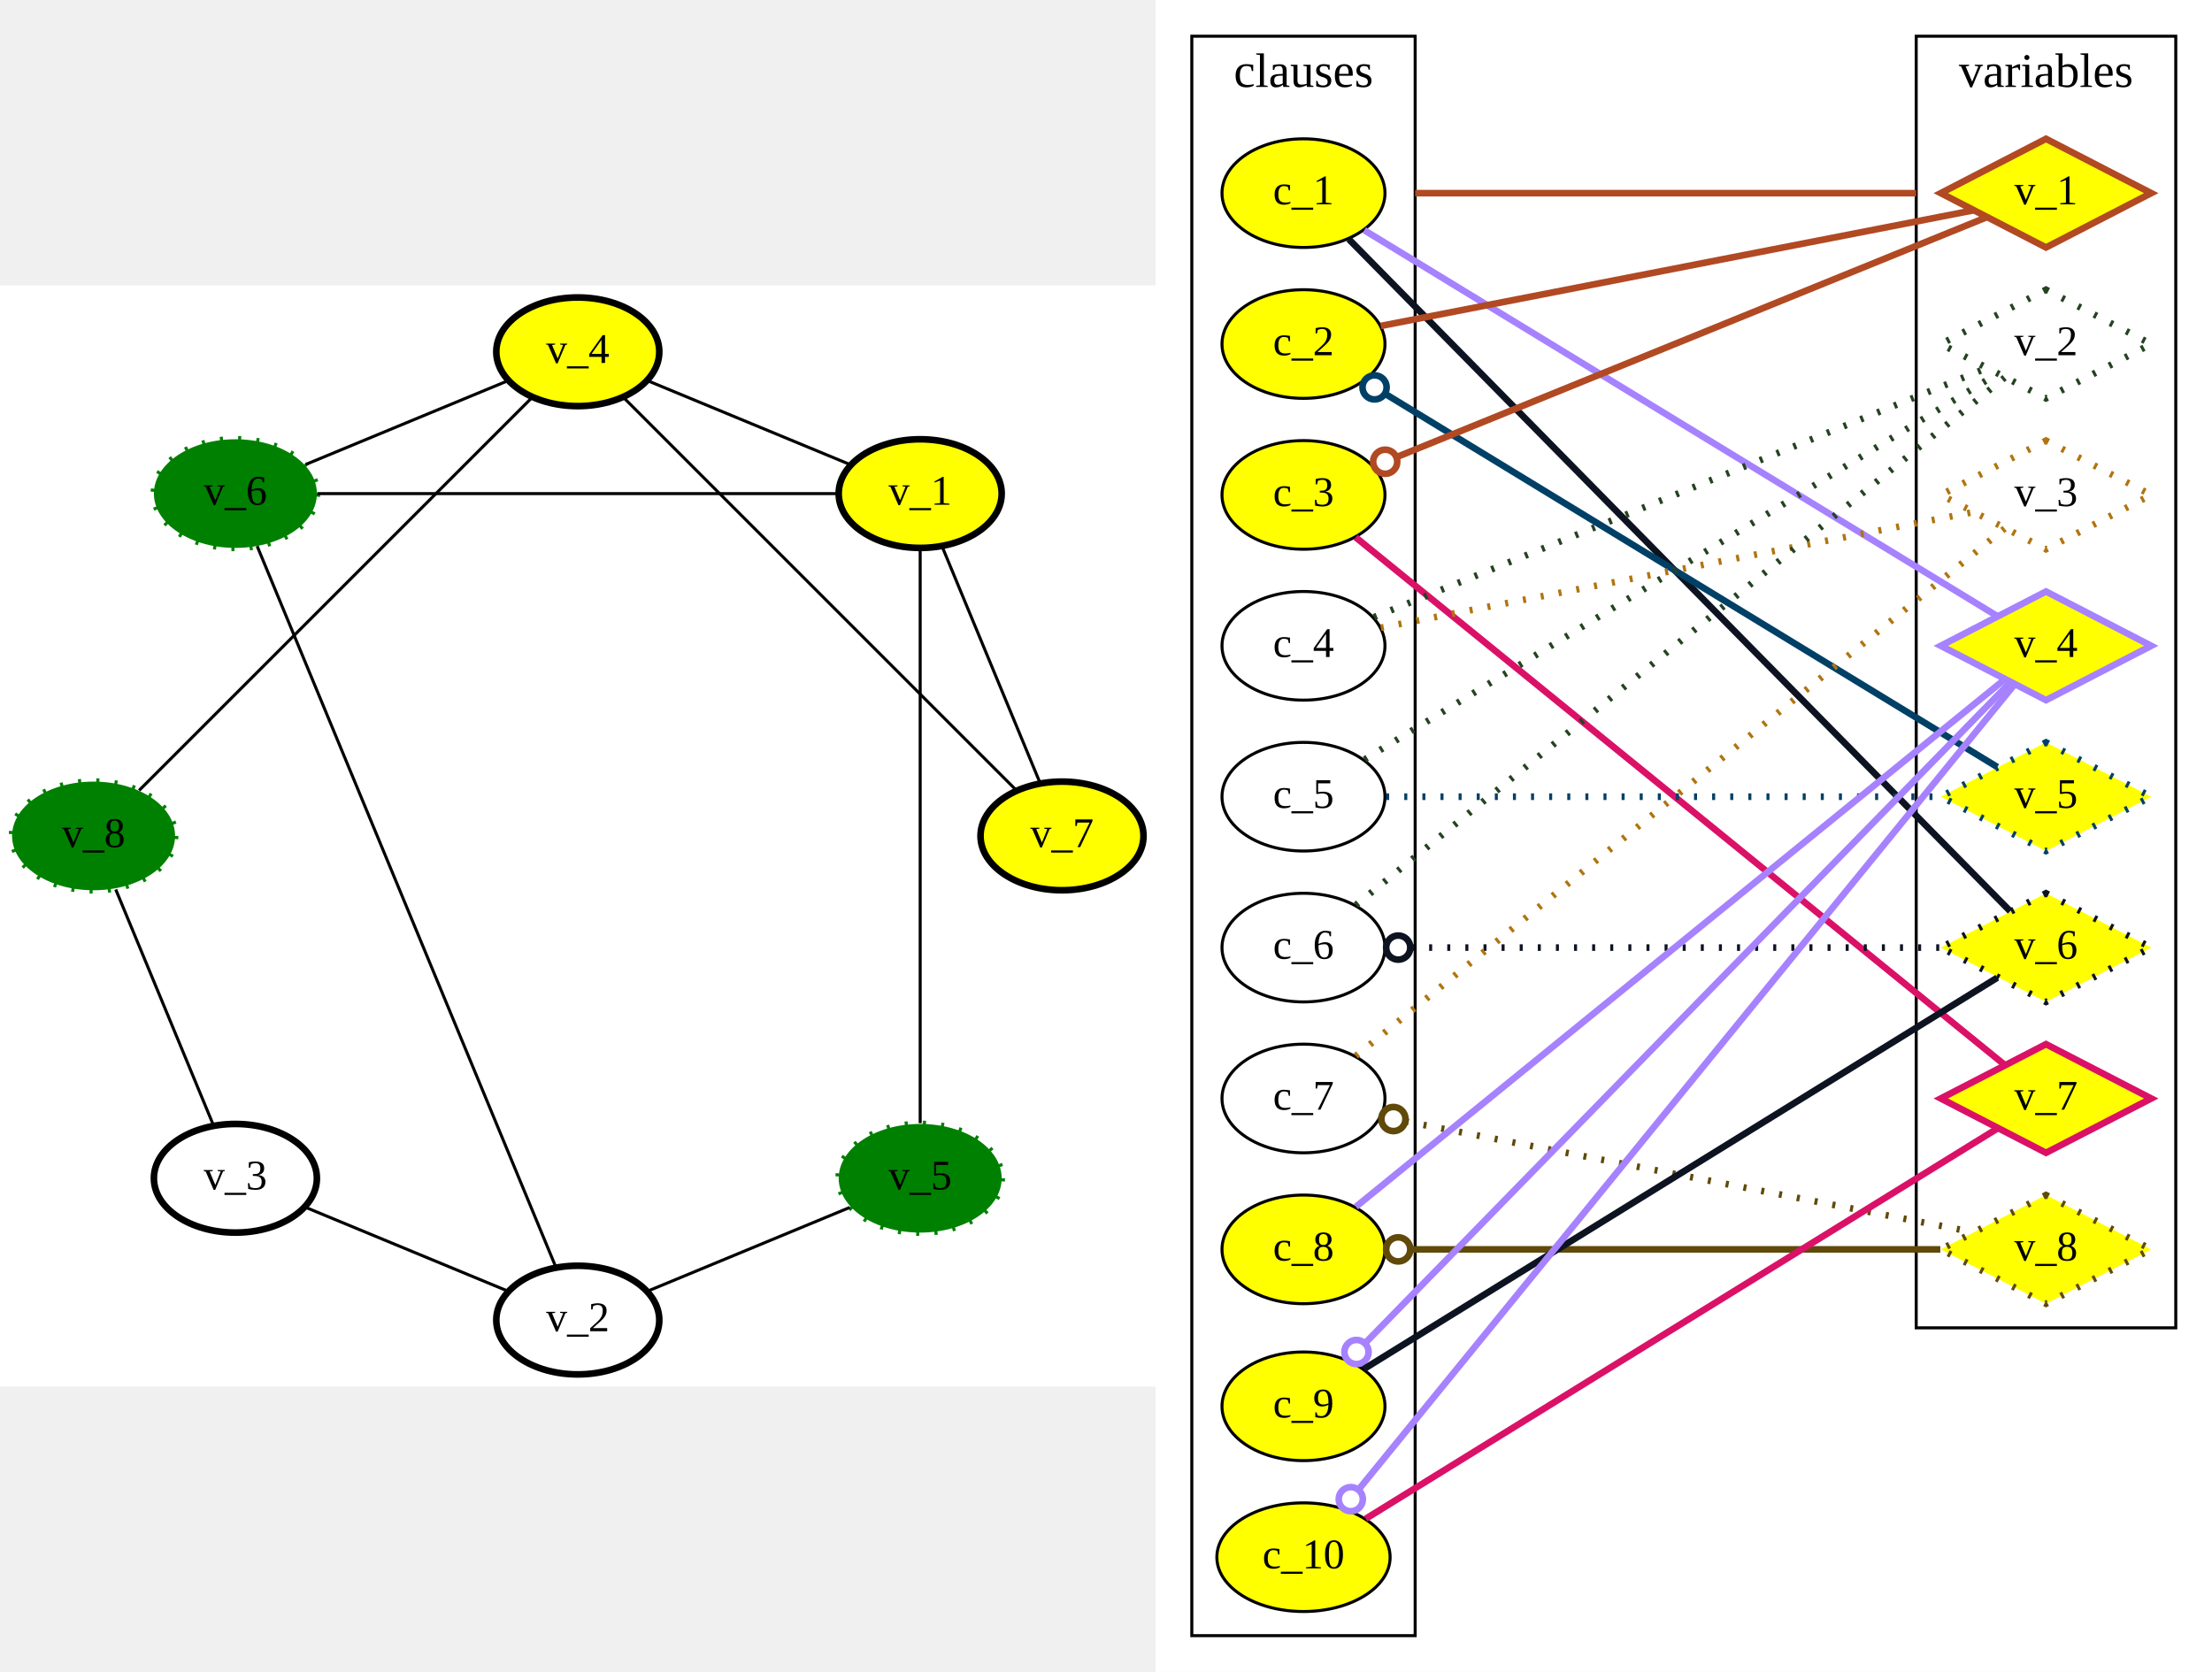
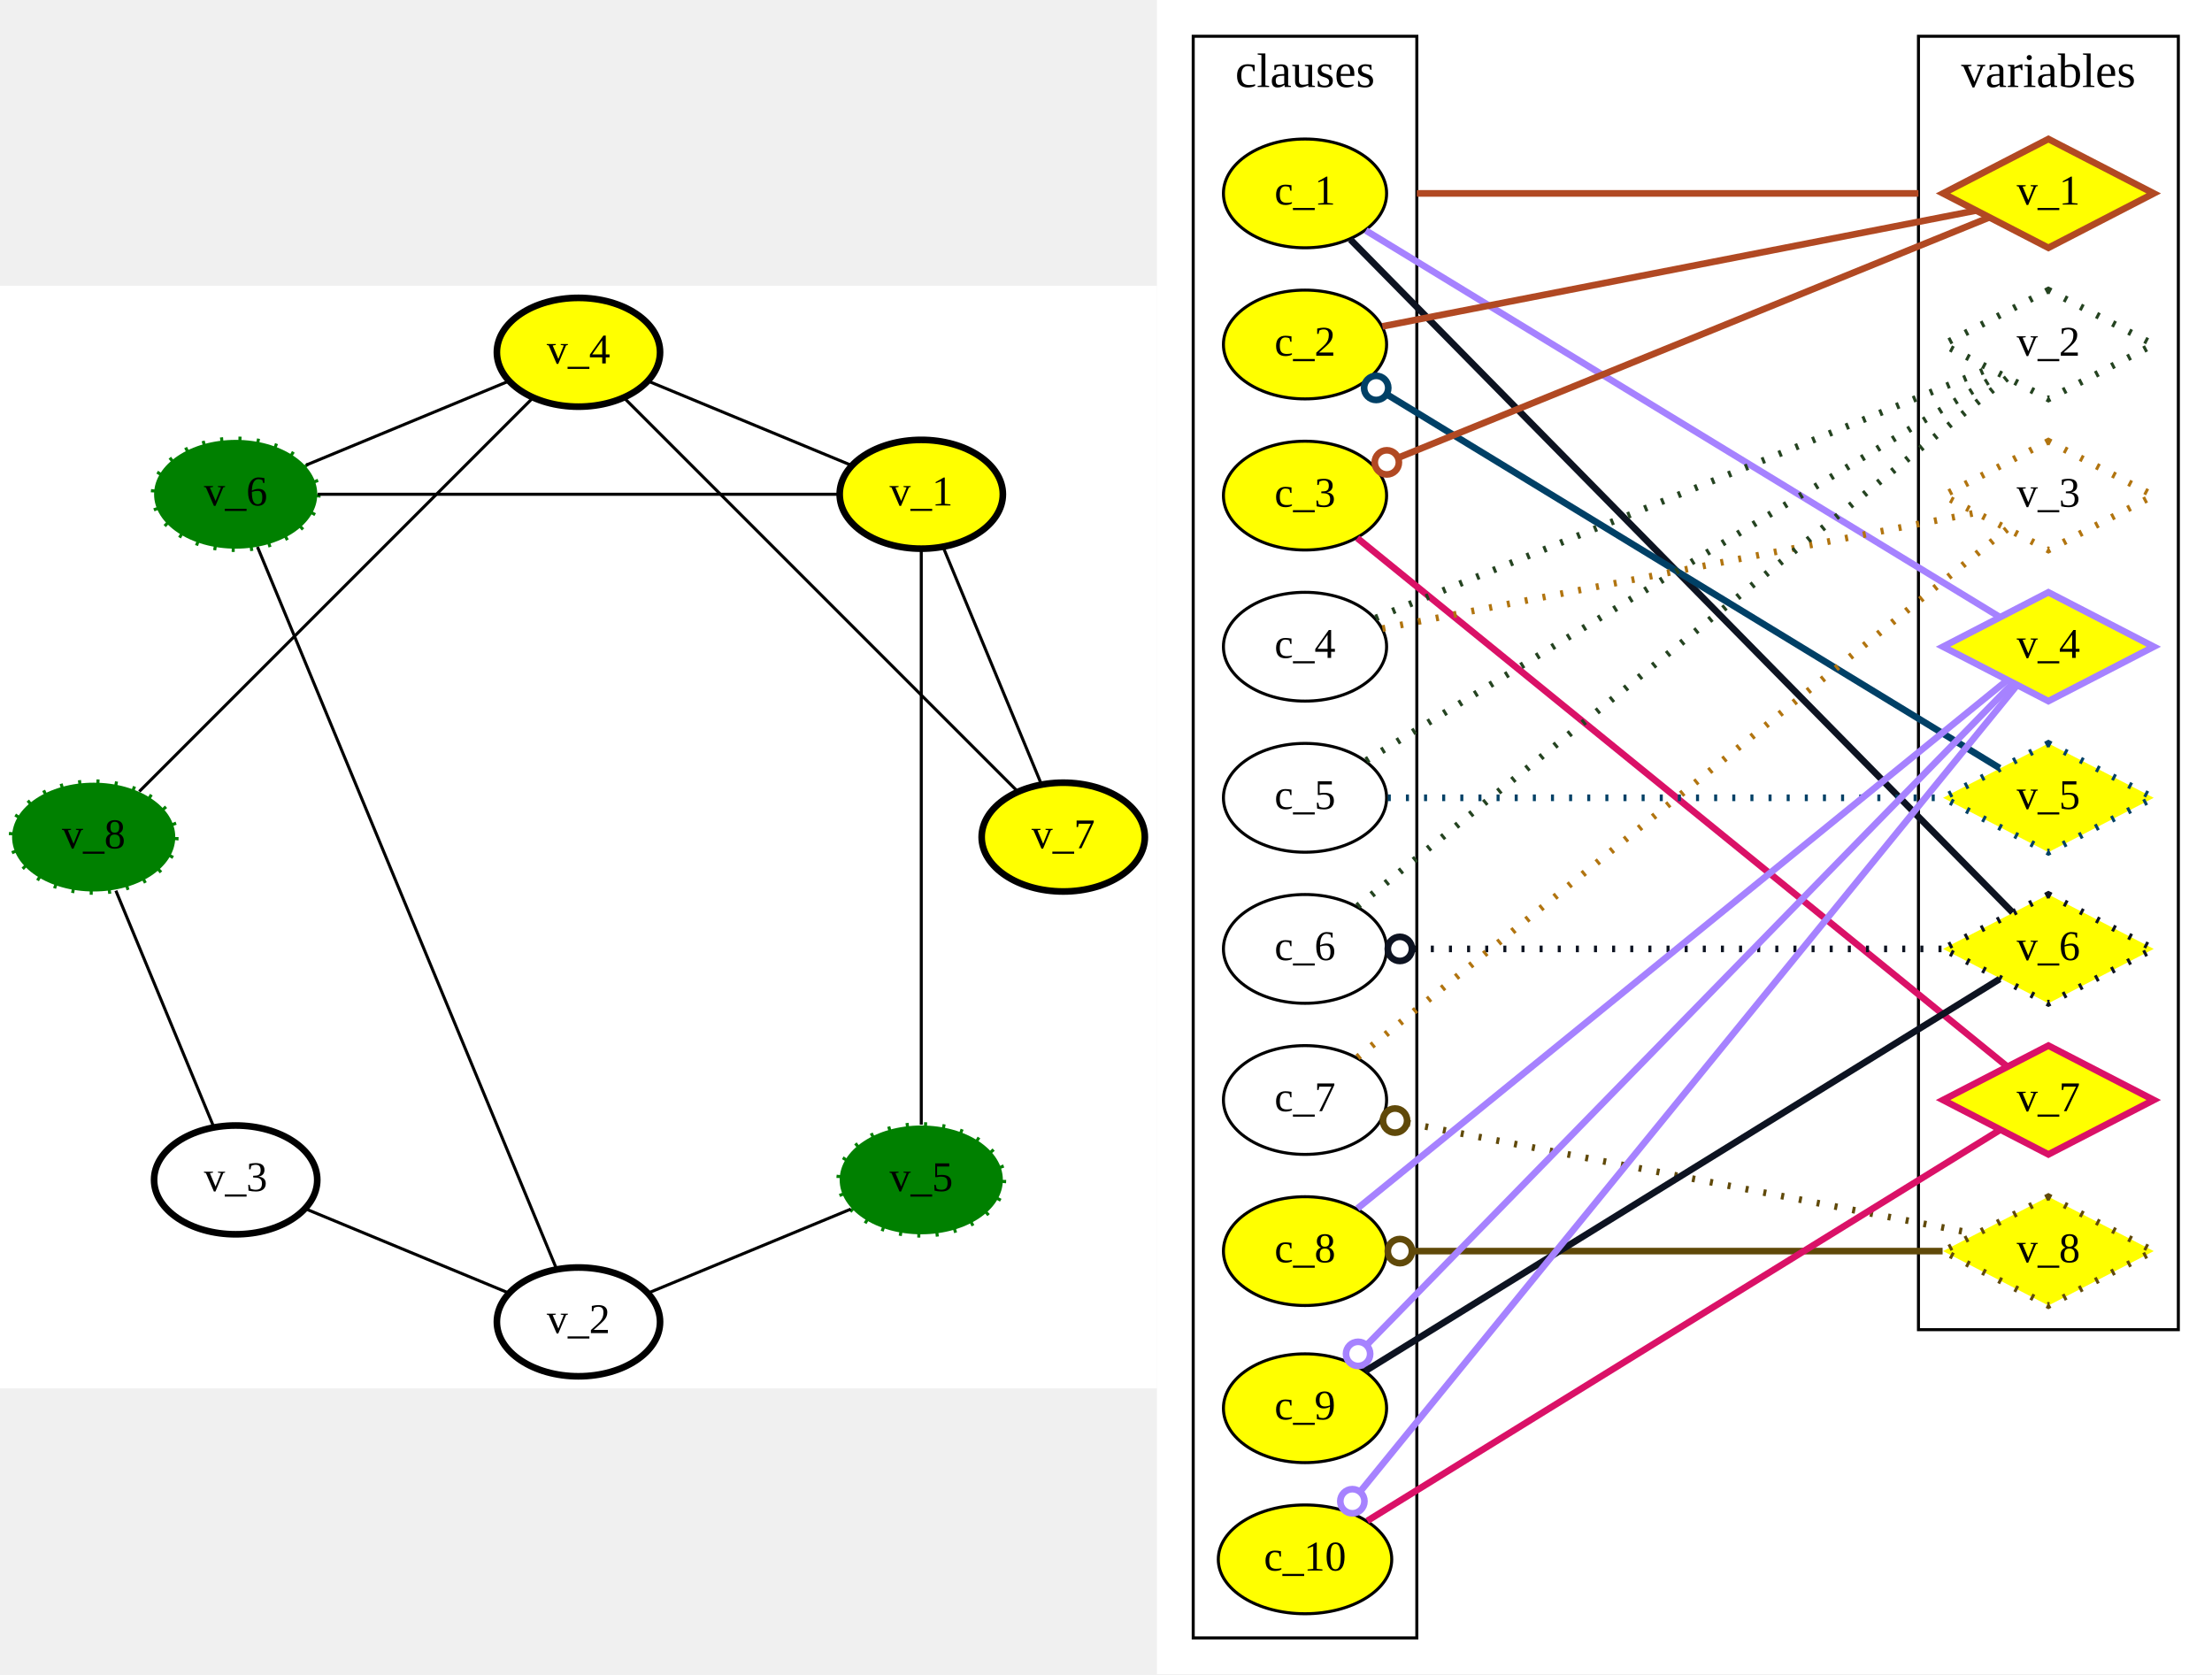
- <svg xmlns="http://www.w3.org/2000/svg" width="732.86pt" height="554.0pt" viewBox="0.0 0.0 732.86 554.0" preserveAspectRatio="xMinYMin">
+ <svg xmlns="http://www.w3.org/2000/svg" width="732pt" height="554pt" viewBox="0.0 0.0 732 554" preserveAspectRatio="xMinYMin">
  <g id="graph0" class="graph" transform="scale(1 1) rotate(0) translate(4 360.856) translate(0 94.57)">
    <polygon fill="white" stroke="none" points="-4,4 -4,-360.856 378.856,-360.856 378.856,4 -4,4" />
    <g id="node1" class="node">
      <ellipse fill="yellow" stroke="black" stroke-width="2.2" cx="300.868" cy="-291.868" rx="27" ry="18" />
      <text text-anchor="middle" x="300.868" y="-288.168" font-family="Times New Roman,serif" font-size="14.00">v_1</text>
    </g>
    <g id="node2" class="node">
      <ellipse fill="yellow" stroke="black" stroke-width="2.2" cx="187.428" cy="-338.856" rx="27" ry="18" />
      <text text-anchor="middle" x="187.428" y="-335.156" font-family="Times New Roman,serif" font-size="14.00">v_4</text>
    </g>
    <g id="edge1" class="edge">
      <path fill="none" stroke="black" d="M277.912,-301.377C258.36,-309.475 230.393,-321.06 210.74,-329.2" />
    </g>
    <g id="node3" class="node">
      <ellipse fill="green" stroke="green" stroke-width="2.2" stroke-dasharray="1,5" cx="73.988" cy="-291.868" rx="27" ry="18" />
      <text text-anchor="middle" x="73.988" y="-288.168" font-family="Times New Roman,serif" font-size="14.00">v_6</text>
    </g>
    <g id="edge2" class="edge">
      <path fill="none" stroke="black" d="M273.501,-291.868C229.776,-291.868 144.662,-291.868 101.099,-291.868" />
    </g>
    <g id="node4" class="node">
      <ellipse fill="green" stroke="green" stroke-width="2.2" stroke-dasharray="1,5" cx="300.868" cy="-64.988" rx="27" ry="18" />
      <text text-anchor="middle" x="300.868" y="-61.288" font-family="Times New Roman,serif" font-size="14.00">v_5</text>
    </g>
    <g id="edge4" class="edge">
      <path fill="none" stroke="black" d="M300.868,-273.685C300.868,-231.204 300.868,-125.825 300.868,-83.258" />
    </g>
    <g id="node5" class="node">
      <ellipse fill="yellow" stroke="black" stroke-width="2.2" cx="347.856" cy="-178.428" rx="27" ry="18" />
      <text text-anchor="middle" x="347.856" y="-174.728" font-family="Times New Roman,serif" font-size="14.00">v_7</text>
    </g>
    <g id="edge5" class="edge">
      <path fill="none" stroke="black" d="M308.21,-274.143C317.037,-252.832 331.762,-217.285 340.566,-196.029" />
    </g>
    <g id="edge3" class="edge">
      <path fill="none" stroke="black" d="M164.472,-329.348C144.92,-321.249 116.953,-309.664 97.3,-301.524" />
    </g>
    <g id="edge11" class="edge">
      <path fill="none" stroke="black" d="M202.521,-323.764C233.097,-293.187 302.047,-224.238 332.687,-193.598" />
    </g>
    <g id="node6" class="node">
      <ellipse fill="none" stroke="black" stroke-width="2.2" cx="187.428" cy="-18" rx="27" ry="18" />
      <text text-anchor="middle" x="187.428" y="-14.3" font-family="Times New Roman,serif" font-size="14.00">v_2</text>
    </g>
    <g id="edge8" class="edge">
      <path fill="none" stroke="black" d="M180.159,-35.548C159.67,-85.014 101.612,-225.179 81.197,-274.466" />
    </g>
    <g id="edge7" class="edge">
      <path fill="none" stroke="black" d="M210.384,-27.509C229.936,-35.607 257.904,-47.192 277.557,-55.332" />
    </g>
    <g id="node7" class="node">
      <ellipse fill="none" stroke="black" stroke-width="2.2" cx="73.988" cy="-64.988" rx="27" ry="18" />
      <text text-anchor="middle" x="73.988" y="-61.288" font-family="Times New Roman,serif" font-size="14.00">v_3</text>
    </g>
    <g id="edge6" class="edge">
      <path fill="none" stroke="black" d="M164.472,-27.509C144.92,-35.607 116.953,-47.192 97.3,-55.332" />
    </g>
    <g id="node8" class="node">
      <ellipse fill="green" stroke="green" stroke-width="2.2" stroke-dasharray="1,5" cx="27" cy="-178.428" rx="27" ry="18" />
      <text text-anchor="middle" x="27" y="-174.728" font-family="Times New Roman,serif" font-size="14.00">v_8</text>
    </g>
    <g id="edge10" class="edge">
      <path fill="none" stroke="black" d="M42.093,-193.521C72.669,-224.097 141.618,-293.047 172.259,-323.687" />
    </g>
    <g id="edge9" class="edge">
      <path fill="none" stroke="black" d="M34.342,-160.703C43.169,-139.392 57.894,-103.845 66.698,-82.589" />
    </g>
  </g>
  <g id="graph0" class="graph" transform="translate(382.86 0) scale(1.0) scale(1 1) rotate(0) translate(4 550)">
    <polygon fill="white" stroke="transparent" points="-4,4 -4,-550 346,-550 346,4 -4,4" />
    <g id="clust1" class="cluster">
      <polygon fill="none" stroke="black" points="8,-8 8,-538 82,-538 82,-8 8,-8" />
      <text text-anchor="middle" x="45" y="-521.2" font-family="Times New Roman,serif" font-size="16.00">clauses</text>
    </g>
    <g id="clust2" class="cluster">
      <polygon fill="none" stroke="black" points="248,-110 248,-538 334,-538 334,-110 248,-110" />
      <text text-anchor="middle" x="291" y="-521.2" font-family="Times New Roman,serif" font-size="16.00">variables</text>
    </g>
    <g id="node1" class="node">
      <ellipse fill="yellow" stroke="black" cx="45" cy="-486" rx="27" ry="18" />
      <text text-anchor="middle" x="45" y="-482.3" font-family="Times New Roman,serif" font-size="14.00">c_1</text>
    </g>
    <g id="node2" class="node">
      <ellipse fill="yellow" stroke="black" cx="45" cy="-436" rx="27" ry="18" />
      <text text-anchor="middle" x="45" y="-432.3" font-family="Times New Roman,serif" font-size="14.00">c_2</text>
    </g>
    <g id="node11" class="node">
      <polygon fill="yellow" stroke="#b14923" stroke-width="2.2" points="291,-504 256.14,-486 291,-468 325.86,-486 291,-504" />
      <text text-anchor="middle" x="291" y="-482.3" font-family="Times New Roman,serif" font-size="14.00">v_1</text>
    </g>
    <g id="edge17" class="edge">
      <path fill="none" stroke="#b14923" stroke-width="2.2" d="M82,-486C137.33,-486 192.67,-486 248,-486" />
    </g>
    <g id="node14" class="node">
      <polygon fill="yellow" stroke="#a682ff" stroke-width="2.2" points="291,-354 256.14,-336 291,-318 325.86,-336 291,-354" />
      <text text-anchor="middle" x="291" y="-332.3" font-family="Times New Roman,serif" font-size="14.00">v_4</text>
    </g>
    <g id="edge18" class="edge">
      <path fill="none" stroke="#a682ff" stroke-width="2.2" d="M65.13,-473.72C112.75,-444.69 231.57,-372.24 274.88,-345.83" />
    </g>
    <g id="node16" class="node">
      <polygon fill="yellow" stroke="#0d1321" stroke-width="2.2" stroke-dasharray="1,5" points="291,-254 256.14,-236 291,-218 325.86,-236 291,-254" />
      <text text-anchor="middle" x="291" y="-232.3" font-family="Times New Roman,serif" font-size="14.00">v_6</text>
    </g>
    <g id="edge19" class="edge">
      <path fill="none" stroke="#0d1321" stroke-width="2.2" d="M60.02,-470.74C105.08,-424.94 238.54,-289.31 279.15,-248.05" />
    </g>
    <g id="node3" class="node">
      <ellipse fill="yellow" stroke="black" cx="45" cy="-386" rx="27" ry="18" />
      <text text-anchor="middle" x="45" y="-382.3" font-family="Times New Roman,serif" font-size="14.00">c_3</text>
    </g>
    <g id="edge20" class="edge">
      <path fill="none" stroke="#b14923" stroke-width="2.2" d="M70.6,-442C118.37,-451.32 220.42,-471.23 266.96,-480.31" />
    </g>
    <g id="node15" class="node">
      <polygon fill="yellow" stroke="#004066" stroke-width="2.2" stroke-dasharray="1,5" points="291,-304 256.14,-286 291,-268 325.86,-286 291,-304" />
      <text text-anchor="middle" x="291" y="-282.3" font-family="Times New Roman,serif" font-size="14.00">v_5</text>
    </g>
    <g id="edge21" class="edge">
      <path fill="none" stroke="#004066" stroke-width="2.2" d="M71.97,-419.56C123.27,-388.27 233.51,-321.05 274.88,-295.83" />
      <ellipse fill="none" stroke="#004066" stroke-width="2.2" cx="68.55" cy="-421.64" rx="4" ry="4" />
    </g>
    <g id="node4" class="node">
      <ellipse fill="white" stroke="black" cx="45" cy="-336" rx="27" ry="18" />
      <text text-anchor="middle" x="45" y="-332.3" font-family="Times New Roman,serif" font-size="14.00">c_4</text>
    </g>
    <g id="edge22" class="edge">
      <path fill="none" stroke="#b14923" stroke-width="2.2" d="M75.85,-398.54C127.14,-419.39 228.56,-460.62 271.28,-477.99" />
      <ellipse fill="none" stroke="#b14923" stroke-width="2.2" cx="72.07" cy="-397" rx="4" ry="4" />
    </g>
    <g id="node17" class="node">
      <polygon fill="yellow" stroke="#da1167" stroke-width="2.2" points="291,-204 256.14,-186 291,-168 325.86,-186 291,-204" />
      <text text-anchor="middle" x="291" y="-182.3" font-family="Times New Roman,serif" font-size="14.00">v_7</text>
    </g>
    <g id="edge23" class="edge">
      <path fill="none" stroke="#da1167" stroke-width="2.2" d="M62.3,-371.94C108.78,-334.15 235.68,-230.98 277.46,-197.01" />
    </g>
    <g id="node5" class="node">
      <ellipse fill="white" stroke="black" cx="45" cy="-286" rx="27" ry="18" />
      <text text-anchor="middle" x="45" y="-282.3" font-family="Times New Roman,serif" font-size="14.00">c_5</text>
    </g>
    <g id="node12" class="node">
      <polygon fill="none" stroke="#244320" stroke-width="2.2" stroke-dasharray="1,5" points="291,-454 256.14,-436 291,-418 325.86,-436 291,-454" />
      <text text-anchor="middle" x="291" y="-432.3" font-family="Times New Roman,serif" font-size="14.00">v_2</text>
    </g>
    <g id="edge24" class="edge">
      <path fill="none" stroke="#244320" stroke-width="2.2" stroke-dasharray="1,5" d="M68.36,-345.5C116.58,-365.1 226.36,-409.72 271.28,-427.99" />
    </g>
    <g id="node13" class="node">
      <polygon fill="none" stroke="#b1740f" stroke-width="2.2" stroke-dasharray="1,5" points="291,-404 256.14,-386 291,-368 325.86,-386 291,-404" />
      <text text-anchor="middle" x="291" y="-382.3" font-family="Times New Roman,serif" font-size="14.00">v_3</text>
    </g>
    <g id="edge25" class="edge">
      <path fill="none" stroke="#b1740f" stroke-width="2.2" stroke-dasharray="1,5" d="M70.6,-342C118.37,-351.32 220.42,-371.23 266.96,-380.31" />
    </g>
    <g id="node6" class="node">
      <ellipse fill="white" stroke="black" cx="45" cy="-236" rx="27" ry="18" />
      <text text-anchor="middle" x="45" y="-232.3" font-family="Times New Roman,serif" font-size="14.00">c_6</text>
    </g>
    <g id="edge26" class="edge">
      <path fill="none" stroke="#244320" stroke-width="2.2" stroke-dasharray="1,5" d="M65.25,-298.35C112.94,-327.43 231.57,-399.76 274.86,-426.16" />
    </g>
    <g id="edge27" class="edge">
      <path fill="none" stroke="#004066" stroke-width="2.2" stroke-dasharray="1,5" d="M72.39,-286C133.59,-286 194.79,-286 255.99,-286" />
    </g>
    <g id="node7" class="node">
      <ellipse fill="white" stroke="black" cx="45" cy="-186" rx="27" ry="18" />
      <text text-anchor="middle" x="45" y="-182.3" font-family="Times New Roman,serif" font-size="14.00">c_7</text>
    </g>
    <g id="edge28" class="edge">
      <path fill="none" stroke="#244320" stroke-width="2.2" stroke-dasharray="1,5" d="M62.36,-250.12C108.89,-287.94 235.62,-390.98 277.42,-424.96" />
    </g>
    <g id="edge29" class="edge">
      <path fill="none" stroke="#0d1321" stroke-width="2.2" stroke-dasharray="1,5" d="M80.63,-236C139.09,-236 197.54,-236 255.99,-236" />
      <ellipse fill="none" stroke="#0d1321" stroke-width="2.2" cx="76.39" cy="-236" rx="4" ry="4" />
    </g>
    <g id="node8" class="node">
      <ellipse fill="yellow" stroke="black" cx="45" cy="-136" rx="27" ry="18" />
      <text text-anchor="middle" x="45" y="-132.3" font-family="Times New Roman,serif" font-size="14.00">c_8</text>
    </g>
    <g id="edge30" class="edge">
      <path fill="none" stroke="#b1740f" stroke-width="2.2" stroke-dasharray="1,5" d="M62.36,-200.12C108.89,-237.94 235.62,-340.98 277.42,-374.96" />
    </g>
    <g id="node18" class="node">
      <polygon fill="yellow" stroke="#604909" stroke-width="2.2" stroke-dasharray="1,5" points="291,-154 256.14,-136 291,-118 325.86,-136 291,-154" />
      <text text-anchor="middle" x="291" y="-132.3" font-family="Times New Roman,serif" font-size="14.00">v_8</text>
    </g>
    <g id="edge31" class="edge">
      <path fill="none" stroke="#604909" stroke-width="2.2" stroke-dasharray="1,5" d="M78.87,-178.39C129.3,-168.55 222.92,-150.28 266.94,-141.69" />
      <ellipse fill="none" stroke="#604909" stroke-width="2.2" cx="74.79" cy="-179.19" rx="4" ry="4" />
    </g>
    <g id="node9" class="node">
      <ellipse fill="yellow" stroke="black" cx="45" cy="-84" rx="27" ry="18" />
      <text text-anchor="middle" x="45" y="-80.3" font-family="Times New Roman,serif" font-size="14.00">c_9</text>
    </g>
    <g id="edge32" class="edge">
      <path fill="none" stroke="#a682ff" stroke-width="2.2" d="M62.36,-150.12C108.89,-187.94 235.62,-290.98 277.42,-324.96" />
    </g>
    <g id="edge33" class="edge">
      <path fill="none" stroke="#604909" stroke-width="2.2" d="M80.63,-136C139.09,-136 197.54,-136 255.99,-136" />
      <ellipse fill="none" stroke="#604909" stroke-width="2.2" cx="76.39" cy="-136" rx="4" ry="4" />
    </g>
    <g id="node10" class="node">
      <ellipse fill="yellow" stroke="black" cx="45" cy="-34" rx="28.7" ry="18" />
      <text text-anchor="middle" x="45" y="-30.3" font-family="Times New Roman,serif" font-size="14.00">c_10</text>
    </g>
    <g id="edge34" class="edge">
      <path fill="none" stroke="#a682ff" stroke-width="2.2" d="M65.41,-104.91C114.89,-155.6 240.03,-283.79 279.13,-323.85" />
      <ellipse fill="none" stroke="#a682ff" stroke-width="2.2" cx="62.56" cy="-101.99" rx="4" ry="4" />
    </g>
    <g id="edge35" class="edge">
      <path fill="none" stroke="#0d1321" stroke-width="2.2" d="M64.9,-96.29C112.35,-125.62 231.46,-199.21 274.86,-226.03" />
    </g>
    <g id="edge36" class="edge">
      <path fill="none" stroke="#a682ff" stroke-width="2.2" d="M63.37,-56.56C111.9,-116.13 242.35,-276.28 280.43,-323.02" />
      <ellipse fill="none" stroke="#a682ff" stroke-width="2.2" cx="60.67" cy="-53.23" rx="4" ry="4" />
    </g>
    <g id="edge37" class="edge">
      <path fill="none" stroke="#da1167" stroke-width="2.2" d="M65.6,-46.73C113.53,-76.34 231.68,-149.34 274.86,-176.03" />
    </g>
  </g>
</svg>
